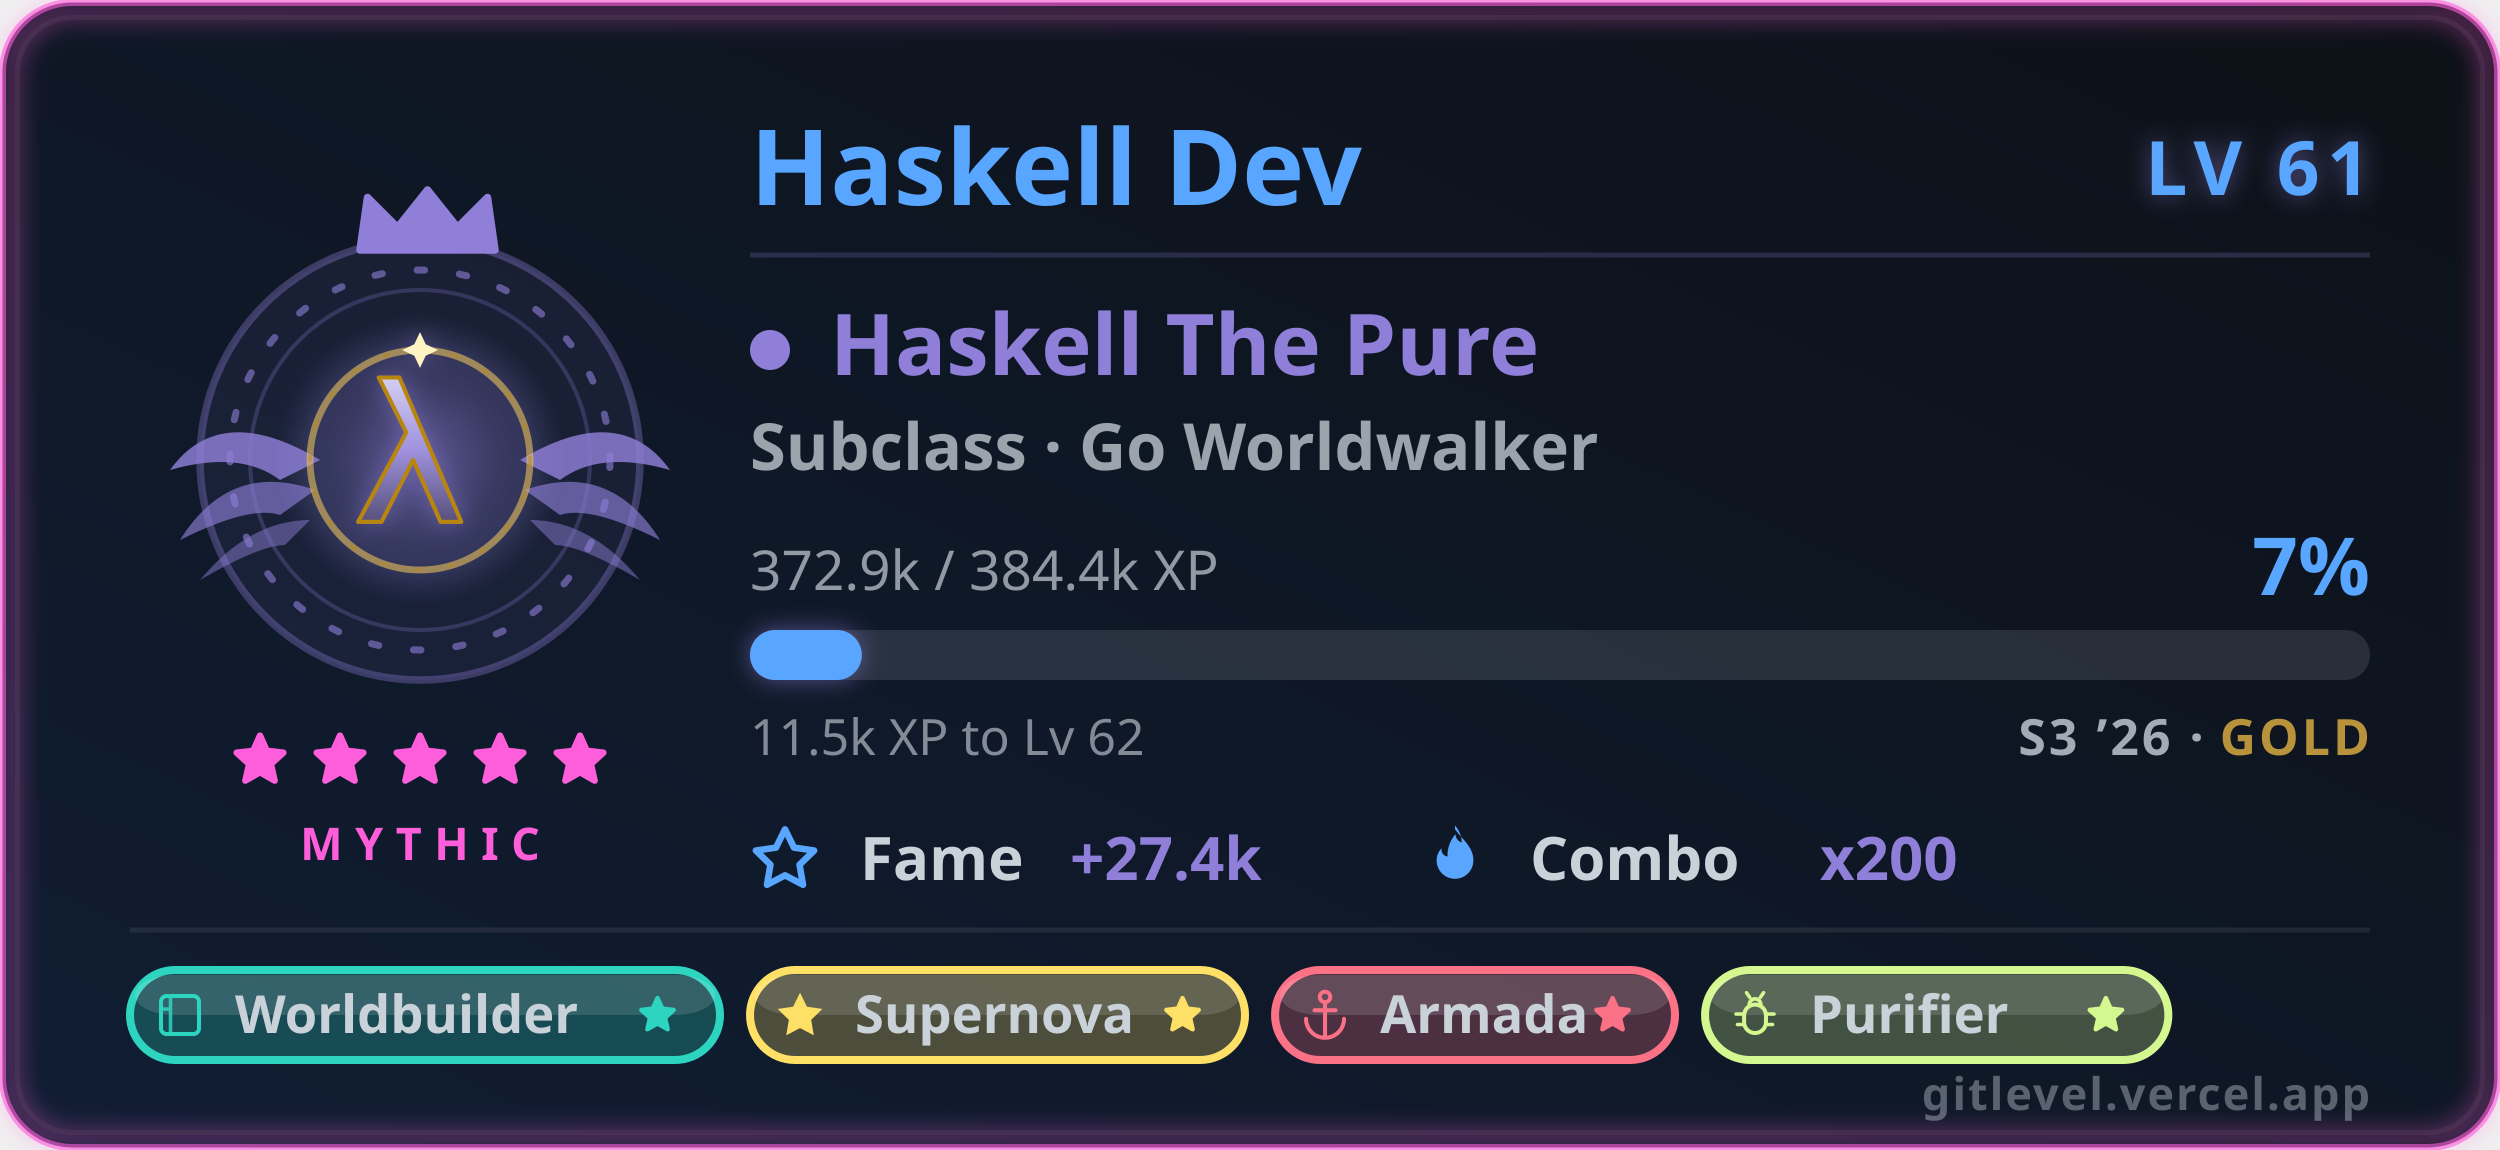
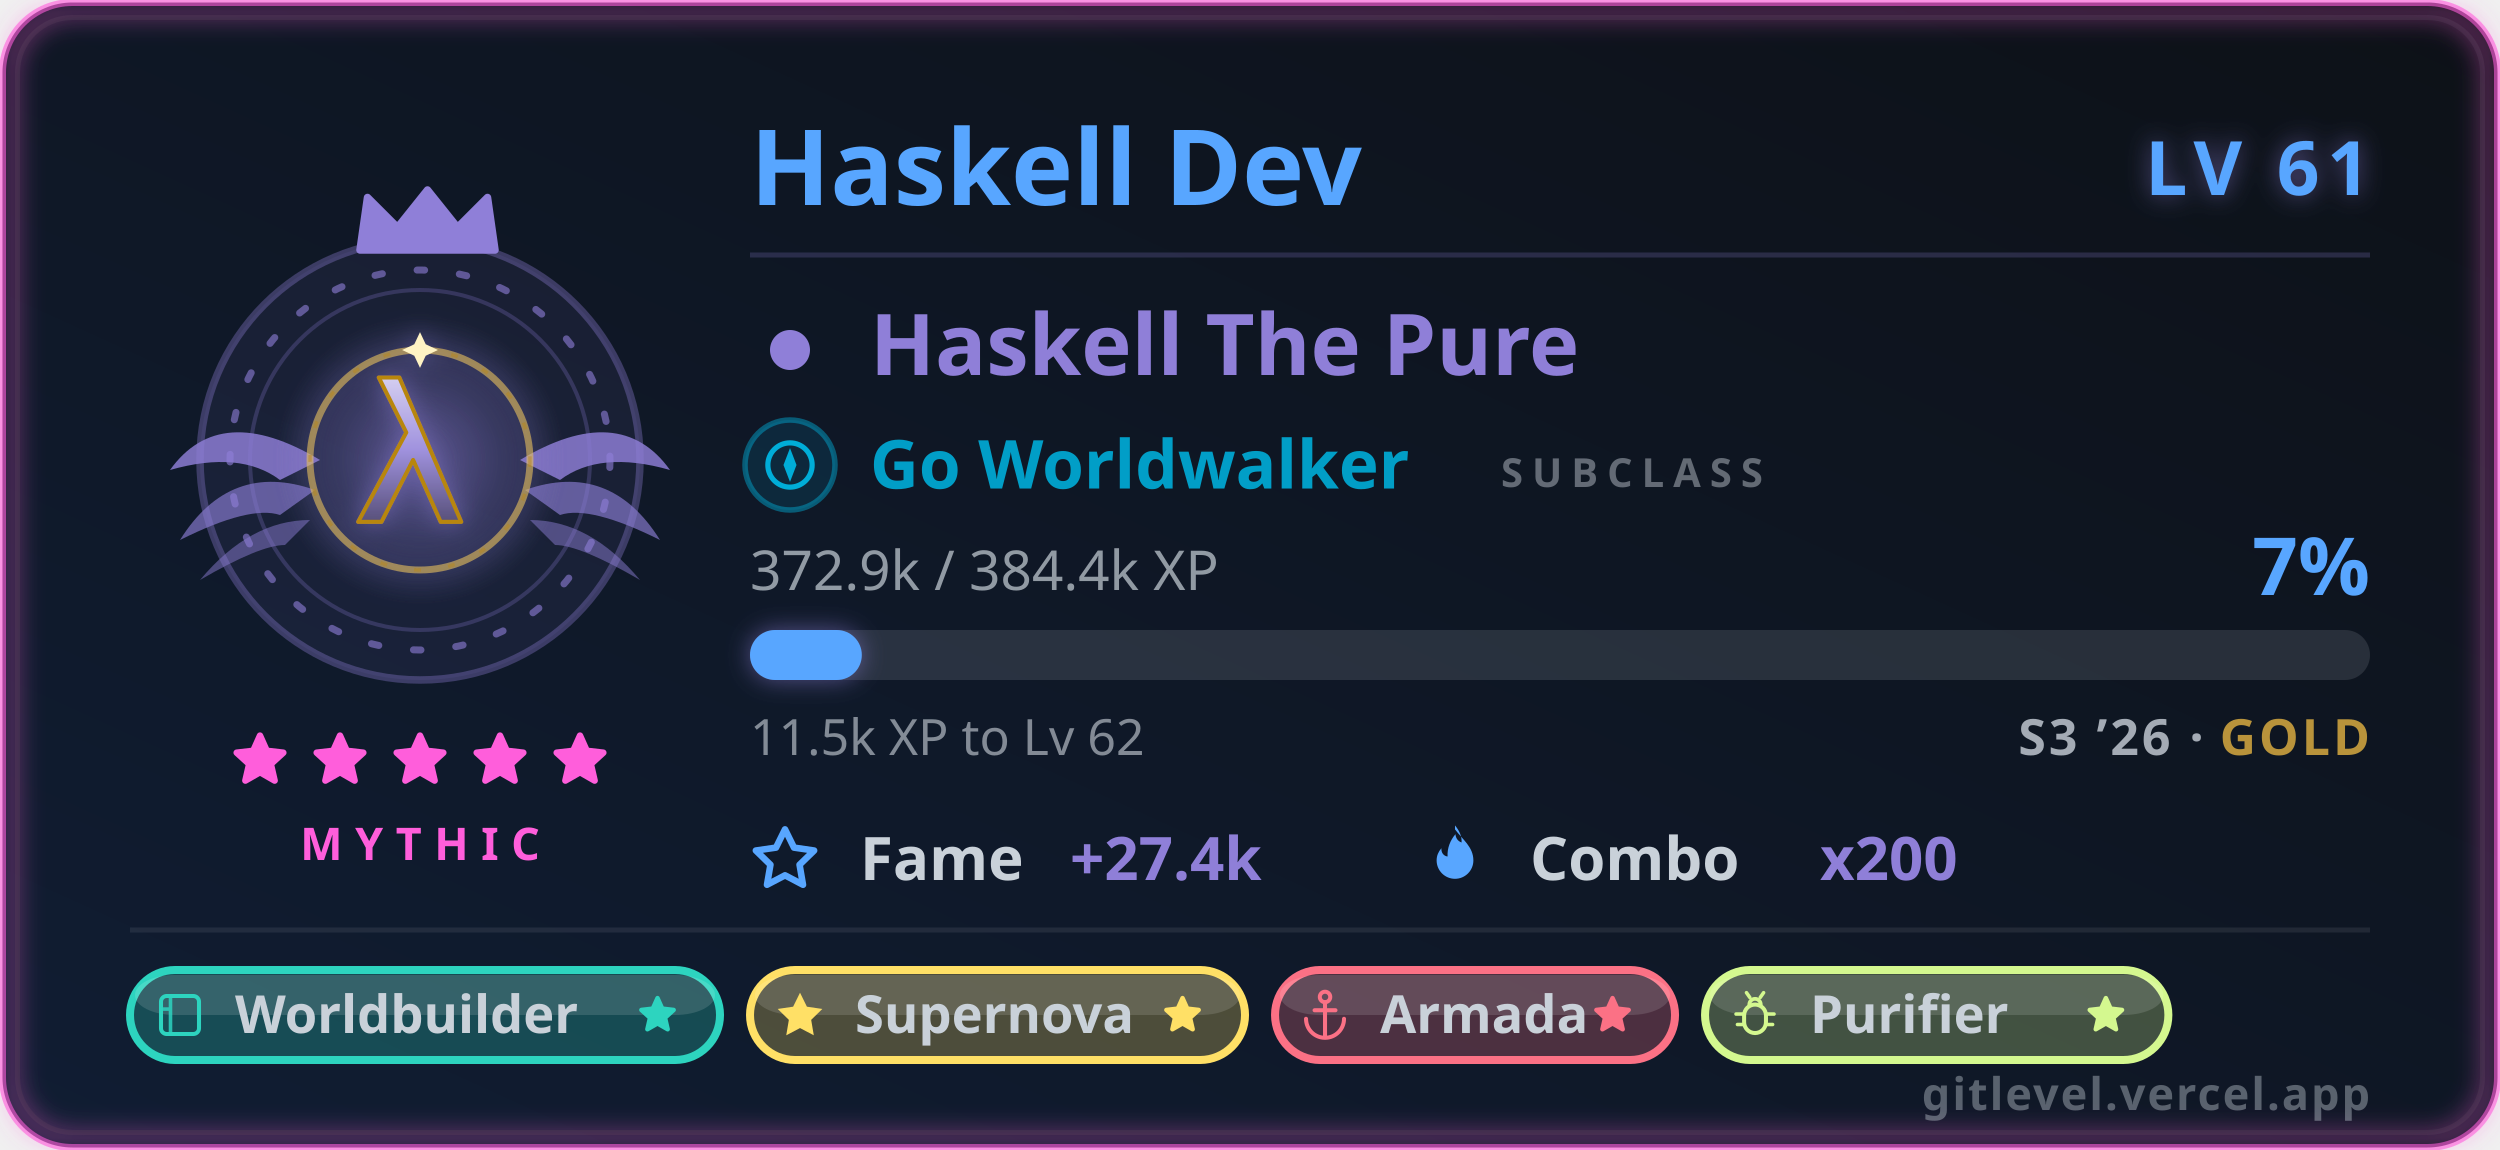
<svg xmlns="http://www.w3.org/2000/svg" width="500" height="230" viewBox="0 0 500 230" role="img" aria-labelledby="card-title-a11y card-desc-a11y">
  <style>
text { font-family: 'Segoe UI', Ubuntu, 'Helvetica Neue', sans-serif; }
.title { font-size: 18px; font-weight: 600; fill: #58a6ff; }
.title-icon { fill: #58a6ff; }
.icon { fill: #58a6ff; }


.gl-name { font-size: 21px; font-weight: 700; fill: #58a6ff; }
.gl-lvl { font-size: 15px; font-weight: 800; letter-spacing: 1.5px; fill: #58a6ff; }
.gl-class { font-size: 17px; font-weight: 700; fill: #8f7fd8; }
- .gl-sub { font-size: 13px; font-weight: 600; fill: #c9d1d9; opacity: 0.75; }
+ .gl-sub { font-size: 13.5px; font-weight: 700; fill: #00add8; opacity: 0.9; }
+ .gl-sub-tag { font-size: 8px; font-weight: 700; letter-spacing: 1.8px; fill: #c9d1d9; opacity: 0.45; }
.gl-meta { font-size: 11px; fill: #c9d1d9; opacity: 0.7; }
.gl-pct { font-size: 16px; font-weight: 800; fill: #58a6ff; }
.gl-chip-label { font-size: 12px; font-weight: 600; fill: #c9d1d9; }
.gl-chip-value { font-size: 12px; font-weight: 800; fill: #8f7fd8; }
.gl-hint { font-size: 10px; fill: #c9d1d9; opacity: 0.62; }
.gl-badge-label { font-size: 10.5px; font-weight: 600; }
.gl-rarity { font-size: 9px; font-weight: 700; letter-spacing: 2.5px; fill: #ff5edb; }
.gl-brand { font-size: 9px; font-weight: 600; letter-spacing: 0.4px; fill: #c9d1d9; opacity: 0.4; }
.gl-season { font-size: 10px; font-weight: 600; letter-spacing: 0.6px; fill: #c9d1d9; opacity: 0.8; }

</style>
  <defs>
    <linearGradient id="card-bg" x1="0" y1="0" x2="1" y2="1" gradientTransform="rotate(90, 0.5, 0.5)">
      <stop offset="0.0%" stop-color="#0d1117" />
      <stop offset="100.0%" stop-color="#101d33" />
    </linearGradient>
    <filter id="card-glow" x="-50%" y="-50%" width="200%" height="200%">
      <feGaussianBlur in="SourceGraphic" stdDeviation="3" result="blur" />
      <feFlood flood-color="#58a6ff" flood-opacity="0.55" result="tint" />
      <feComposite in="tint" in2="blur" operator="in" result="softGlow" />
      <feMerge>
        <feMergeNode in="softGlow" />
        <feMergeNode in="SourceGraphic" />
      </feMerge>
    </filter>
    <filter id="gl-glow" x="-60%" y="-60%" width="220%" height="220%">
      <feGaussianBlur in="SourceGraphic" stdDeviation="2.4" result="b" />
      <feFlood flood-color="#8f7fd8" flood-opacity="0.55" result="t" />
      <feComposite in="t" in2="b" operator="in" result="g" />
      <feMerge>
        <feMergeNode in="g" />
        <feMergeNode in="SourceGraphic" />
      </feMerge>
    </filter>
    <filter id="gl-rarity" x="-20%" y="-20%" width="140%" height="140%">
      <feGaussianBlur stdDeviation="2.4" />
    </filter>
  </defs>
  <rect x="0.5" y="0.5" width="499" height="229" rx="14" fill="url(#card-bg)" stroke="#ff5edb" stroke-width="1.4" stroke-opacity="0.6" />
  <rect x="3.5" y="3.5" width="493" height="223" rx="11" fill="none" stroke="#30363d" stroke-opacity="0.4" />
  <rect x="2" y="2" width="496" height="226" rx="13" fill="none" stroke="#ff5edb" stroke-width="3.5" stroke-opacity="0.4" filter="url(#gl-rarity)" />
  <g class="fade">
    <g class="">
      <g class="flourish">
        <g transform="translate(84,0)">
          <g transform="translate(0,92)" fill="#8f7fd8">
            <path d="M20 0 Q 40 -12 50 2 Q 36 -2 28 4 Z" opacity="0.82" />
            <path d="M21 6 Q 38 0 48 16 Q 34 9 28 11 Z" opacity="0.64" />
            <path d="M22 12 Q 34 12 44 24 Q 32 17 27 17 Z" opacity="0.48" />
          </g>
        </g>
        <g transform="translate(84,0) scale(-1,1)">
          <g transform="translate(0,92)" fill="#8f7fd8">
            <path d="M20 0 Q 40 -12 50 2 Q 36 -2 28 4 Z" opacity="0.82" />
            <path d="M21 6 Q 38 0 48 16 Q 34 9 28 11 Z" opacity="0.64" />
            <path d="M22 12 Q 34 12 44 24 Q 32 17 27 17 Z" opacity="0.48" />
          </g>
        </g>
      </g>
      <circle cx="84" cy="92" r="44" fill="#8f7fd8" fill-opacity="0.08" stroke="#8f7fd8" stroke-opacity="0.35" stroke-width="1.5" />
      <g class="">
        <circle cx="84" cy="92" r="38" fill="none" stroke="#8f7fd8" stroke-opacity="0.6" stroke-width="1.4" stroke-dasharray="1.5 7" stroke-linecap="round" />
        <circle cx="84" cy="92" r="34" fill="none" stroke="#8f7fd8" stroke-opacity="0.25" stroke-width="0.8" />
      </g>
      <g class="" filter="url(#gl-glow)">
        <svg class="" x="51" y="59" width="66" height="66" viewBox="0 0 48 48" aria-hidden="true">
          <defs>
            <radialGradient id="hkHalo" cx="0.5" cy="0.5" r="0.5">
              <stop offset="0" stop-color="#8f7fd8" stop-opacity="0.42" />
              <stop offset="1" stop-color="#8f7fd8" stop-opacity="0" />
            </radialGradient>
            <linearGradient id="hkLambda" x1="0" y1="0" x2="0" y2="1">
              <stop offset="0" stop-color="#d4cef0" />
              <stop offset="0.5" stop-color="#a092de" />
              <stop offset="1" stop-color="#58507a" />
            </linearGradient>
          </defs>
          <circle cx="24" cy="24" r="21" fill="url(#hkHalo)" />
          <circle cx="24" cy="24" r="16" fill="none" stroke="#e6bf55" stroke-width="1" stroke-opacity="0.6" />
          <circle cx="24" cy="24" r="16" fill="none" stroke="#b8860b" stroke-width="0.5" stroke-dasharray="1 4" opacity="0.5" />
          <path d="M15 33 L22 20 L18 12 L21 12 L30 33 L27 33 L23 24 L18.4 33 Z" fill="url(#hkLambda)" stroke="#b8860b" stroke-width="0.6" stroke-linejoin="round" />
          <path d="M24 5.4 l0.832 1.768 l1.768 0.832 l-1.768 0.832 l-0.832 1.768 l-0.832 -1.768 l-1.768 -0.832 l1.768 -0.832 Z" fill="#fff3c4" />
        </svg>
      </g>
      <g transform="translate(69, 36.5) scale(1.5)">
        <path d="M2 9 L3 2 L7 6 L11 1 L15 6 L19 2 L20 9 Z" fill="#8f7fd8" stroke="#8f7fd8" stroke-width="1" stroke-linejoin="round" />
      </g>
    </g>
    <g>
      <g class="" transform="translate(45.5, 145.5) scale(0.5416667)" fill="#ff5edb" stroke="#ff5edb" stroke-width="2.4" stroke-linejoin="round" stroke-linecap="round" opacity="1">
        <path d="M12 3 L14.5 8.6 L20.6 9.3 L16 13.5 L17.4 19.6 L12 16.5 L6.6 19.6 L8 13.5 L3.4 9.3 L9.5 8.6 Z" />
      </g>
      <g class="" transform="translate(61.5, 145.5) scale(0.5416667)" fill="#ff5edb" stroke="#ff5edb" stroke-width="2.4" stroke-linejoin="round" stroke-linecap="round" opacity="1">
        <path d="M12 3 L14.5 8.6 L20.6 9.3 L16 13.5 L17.4 19.6 L12 16.5 L6.6 19.6 L8 13.5 L3.4 9.3 L9.5 8.6 Z" />
      </g>
      <g class="" transform="translate(77.5, 145.5) scale(0.5416667)" fill="#ff5edb" stroke="#ff5edb" stroke-width="2.4" stroke-linejoin="round" stroke-linecap="round" opacity="1">
        <path d="M12 3 L14.5 8.6 L20.6 9.3 L16 13.5 L17.4 19.6 L12 16.5 L6.6 19.6 L8 13.5 L3.4 9.3 L9.5 8.6 Z" />
      </g>
      <g class="" transform="translate(93.5, 145.5) scale(0.5416667)" fill="#ff5edb" stroke="#ff5edb" stroke-width="2.4" stroke-linejoin="round" stroke-linecap="round" opacity="1">
        <path d="M12 3 L14.5 8.6 L20.6 9.3 L16 13.5 L17.4 19.6 L12 16.5 L6.6 19.6 L8 13.5 L3.4 9.3 L9.5 8.6 Z" />
      </g>
      <g class="" transform="translate(109.5, 145.5) scale(0.5416667)" fill="#ff5edb" stroke="#ff5edb" stroke-width="2.4" stroke-linejoin="round" stroke-linecap="round" opacity="1">
        <path d="M12 3 L14.5 8.6 L20.6 9.3 L16 13.5 L17.4 19.6 L12 16.5 L6.6 19.6 L8 13.5 L3.4 9.3 L9.5 8.6 Z" />
      </g>
    </g>
    <text class="gl-rarity" x="84" y="172" text-anchor="middle">MYTHIC</text>
  </g>
  <g class="fade" style="animation-delay:.15s">
    <text class="gl-name" x="150" y="41">Haskell Dev</text>
    <text class="gl-lvl glow-pulse" x="474" y="39" text-anchor="end" filter="url(#gl-glow)">LV 61</text>
    <line x1="150" y1="51" x2="474" y2="51" stroke="#8f7fd8" stroke-opacity="0.22" stroke-width="1" />
-     <circle cx="154" cy="70" r="4" fill="#8f7fd8" />
-     <text class="gl-class" x="166" y="75">Haskell The Pure</text>
-     <text class="gl-sub" x="150" y="94">Subclass · Go Worldwalker</text>
+     <circle cx="158" cy="70" r="4" fill="#8f7fd8" />
+     <text class="gl-class" x="174" y="75">Haskell The Pure</text>
+     <g>
+       <circle cx="158" cy="93" r="9" fill="#00add8" fill-opacity="0.12" stroke="#00add8" stroke-opacity="0.45" stroke-width="1.1" />
+       <svg class="crest-icon" x="151.75" y="86.75" width="12.5" height="12.5" viewBox="0 0 24 24" aria-hidden="true">
+         <circle cx="12" cy="12" r="8.5" fill="none" stroke="#00add8" stroke-width="2" stroke-linejoin="round" stroke-linecap="round" />
+         <path d="M12 5.5 L14.5 12 L12 18.5 L9.5 12 Z" fill="#00add8" />
+         <circle cx="12" cy="12" r="1.4" fill="#00add8" />
+       </svg>
+       <text class="gl-sub" x="174" y="97.7">Go Worldwalker</text>
+       <text class="gl-sub-tag" x="300.197" y="97.4">SUBCLASS</text>
+     </g>
    <text class="gl-meta" x="150" y="118">372.9k / 384.4k XP</text>
    <text class="gl-pct " x="474" y="119" text-anchor="end">7%</text>
    <rect x="150" y="126" width="324" height="10" rx="5" fill="#c9d1d9" fill-opacity="0.14" />
    <rect class="xp-fill " x="150" y="126" width="22.364" height="10" rx="5" fill="#58a6ff" filter="url(#gl-glow)" />
    <text class="gl-hint" x="150" y="151">11.5k XP to Lv 62</text>
    <text class="gl-season" x="474" y="151" text-anchor="end">S3 ’26 · <tspan fill="#e3b341" font-weight="800">GOLD</tspan>
    </text>
    <g transform="translate(150, 176)">
      <svg class="icon" x="0" y="-11" width="14" height="14" viewBox="0 0 16 16" aria-hidden="true">
        <path fill-rule="evenodd" d="M8 .25a.75.75 0 0 1 .673.418l1.882 3.815 4.21.612a.75.75 0 0 1 .416 1.279l-3.046 2.97.719 4.192a.75.75 0 0 1-1.088.791L8 12.347l-3.766 1.98a.75.75 0 0 1-1.088-.79l.72-4.194L.818 6.374a.75.75 0 0 1 .416-1.28l4.21-.611L7.327.668A.75.75 0 0 1 8 .25zm0 2.445L6.615 5.5a.75.75 0 0 1-.564.41l-3.097.45 2.24 2.184a.75.75 0 0 1 .216.664l-.528 3.084 2.769-1.456a.75.75 0 0 1 .698 0l2.77 1.456-.53-3.084a.75.75 0 0 1 .216-.664l2.24-2.183-3.096-.45a.75.75 0 0 1-.564-.41L8 2.694v.001z" />
      </svg>
      <text class="gl-chip-label" x="22" y="0">Fame</text>
      <text class="gl-chip-value" x="64" y="0">+27.4k</text>
    </g>
    <g transform="translate(284, 176)">
      <svg class="icon" x="0" y="-11" width="14" height="14" viewBox="0 0 16 16" aria-hidden="true">
        <path fill-rule="evenodd" d="M8 1c1.7 2.3 4.2 4 4.2 7.1a4.2 4.2 0 0 1-8.4 0c0-1.1.4-2 1.1-2.8-.1 1 .5 1.8 1.4 1.9-.1-1.9.6-3.7 1.8-5.1.1 1 .6 1.6 1.4 1.9.1-1.4-.5-2.7-1.5-3.9z" />
      </svg>
      <text class="gl-chip-label" x="22" y="0">Combo</text>
      <text class="gl-chip-value" x="80" y="0">x200</text>
    </g>
  </g>
  <g class="fade" style="animation-delay:.2s">
    <line x1="26" y1="186" x2="474" y2="186" stroke="#c9d1d9" stroke-opacity="0.1" stroke-width="1" />
    <g>
      <rect x="26" y="194" width="118.003" height="18" rx="9" fill="#2dd4bf" fill-opacity="0.26" stroke="#2dd4bf" stroke-opacity="1" stroke-width="1.6" />
      <rect x="27" y="195" width="116.003" height="8" rx="8" fill="#ffffff" fill-opacity="0.13" />
      <g transform="translate(30.3, 197.3) scale(0.475)">
        <rect x="4" y="4" width="16" height="16" rx="2.4" fill="none" stroke="#2dd4bf" stroke-width="1.7" />
        <path d="M8 4v16 M4 9.5h4" fill="none" stroke="#2dd4bf" stroke-width="1.5" opacity="0.85" />
      </g>
      <text class="gl-badge-label" x="47" y="206.6" fill="#c9d1d9" font-weight="800">Worldbuilder</text>
      <g class="" transform="translate(127.0032, 198.5) scale(0.375)" fill="#2dd4bf" stroke="#2dd4bf" stroke-width="2.4" stroke-linejoin="round" stroke-linecap="round" opacity="1">
        <path d="M12 3 L14.5 8.6 L20.6 9.3 L16 13.5 L17.4 19.6 L12 16.5 L6.6 19.6 L8 13.5 L3.4 9.3 L9.5 8.6 Z" />
      </g>
    </g>
    <g>
      <rect x="150.003" y="194" width="99.002" height="18" rx="9" fill="#ffe066" fill-opacity="0.26" stroke="#ffe066" stroke-opacity="1" stroke-width="1.6" />
      <rect x="151.003" y="195" width="97.002" height="8" rx="8" fill="#ffffff" fill-opacity="0.13" />
      <g transform="translate(154.3032, 197.3) scale(0.475)">
        <path d="M12 2.6 14.9 8.5 21.4 9.45 16.7 14.05 17.8 20.55 12 17.5 6.2 20.55 7.3 14.05 2.6 9.45 9.1 8.5Z" fill="#ffe066" />
      </g>
      <text class="gl-badge-label" x="171.003" y="206.6" fill="#c9d1d9" font-weight="800">Supernova</text>
      <g class="" transform="translate(232.0056, 198.5) scale(0.375)" fill="#ffe066" stroke="#ffe066" stroke-width="2.4" stroke-linejoin="round" stroke-linecap="round" opacity="1">
        <path d="M12 3 L14.5 8.6 L20.6 9.3 L16 13.5 L17.4 19.6 L12 16.5 L6.6 19.6 L8 13.5 L3.4 9.3 L9.5 8.6 Z" />
      </g>
    </g>
    <g>
      <rect x="255.006" y="194" width="80.002" height="18" rx="9" fill="#fb7185" fill-opacity="0.26" stroke="#fb7185" stroke-opacity="1" stroke-width="1.6" />
      <rect x="256.006" y="195" width="78.002" height="8" rx="8" fill="#ffffff" fill-opacity="0.13" />
      <g transform="translate(259.3056, 197.3) scale(0.475)">
        <circle cx="12" cy="4.4" r="2.2" fill="none" stroke="#fb7185" stroke-width="1.7" />
        <path d="M12 6.6V21M7.6 10h8.8" fill="none" stroke="#fb7185" stroke-width="1.7" stroke-linejoin="round" stroke-linecap="round" />
        <path d="M4 13.6a8 8 0 0 0 16 0" fill="none" stroke="#fb7185" stroke-width="1.7" stroke-linejoin="round" stroke-linecap="round" />
      </g>
      <text class="gl-badge-label" x="276.006" y="206.6" fill="#c9d1d9" font-weight="800">Armada</text>
      <g class="" transform="translate(318.0072, 198.5) scale(0.375)" fill="#fb7185" stroke="#fb7185" stroke-width="2.4" stroke-linejoin="round" stroke-linecap="round" opacity="1">
        <path d="M12 3 L14.5 8.6 L20.6 9.3 L16 13.5 L17.4 19.6 L12 16.5 L6.6 19.6 L8 13.5 L3.4 9.3 L9.5 8.6 Z" />
      </g>
    </g>
    <g>
      <rect x="341.007" y="194" width="92.669" height="18" rx="9" fill="#d4f88f" fill-opacity="0.26" stroke="#d4f88f" stroke-opacity="1" stroke-width="1.6" />
      <rect x="342.007" y="195" width="90.669" height="8" rx="8" fill="#ffffff" fill-opacity="0.13" />
      <g transform="translate(345.3072, 197.3) scale(0.475)">
        <rect x="7.4" y="7.6" width="9.2" height="12" rx="4.6" fill="none" stroke="#d4f88f" stroke-width="1.7" />
        <path d="M9.6 7.6a2.4 2.4 0 0 1 4.8 0" fill="none" stroke="#d4f88f" stroke-width="1.6" stroke-linejoin="round" stroke-linecap="round" />
        <path d="M7.4 11.6H4M16.6 11.6H20M7.4 16H4.6M16.6 16H19.4M9.8 4.6 8.4 2.6M14.2 4.6 15.6 2.6" fill="none" stroke="#d4f88f" stroke-width="1.5" stroke-linejoin="round" stroke-linecap="round" />
      </g>
      <text class="gl-badge-label" x="362.007" y="206.6" fill="#c9d1d9" font-weight="800">Purifier</text>
      <g class="" transform="translate(416.676, 198.5) scale(0.375)" fill="#d4f88f" stroke="#d4f88f" stroke-width="2.4" stroke-linejoin="round" stroke-linecap="round" opacity="1">
        <path d="M12 3 L14.5 8.6 L20.6 9.3 L16 13.5 L17.4 19.6 L12 16.5 L6.6 19.6 L8 13.5 L3.4 9.3 L9.5 8.6 Z" />
      </g>
    </g>
  </g>
  <text class="gl-brand" x="474" y="222" text-anchor="end">gitlevel.vercel.app</text>
</svg>
